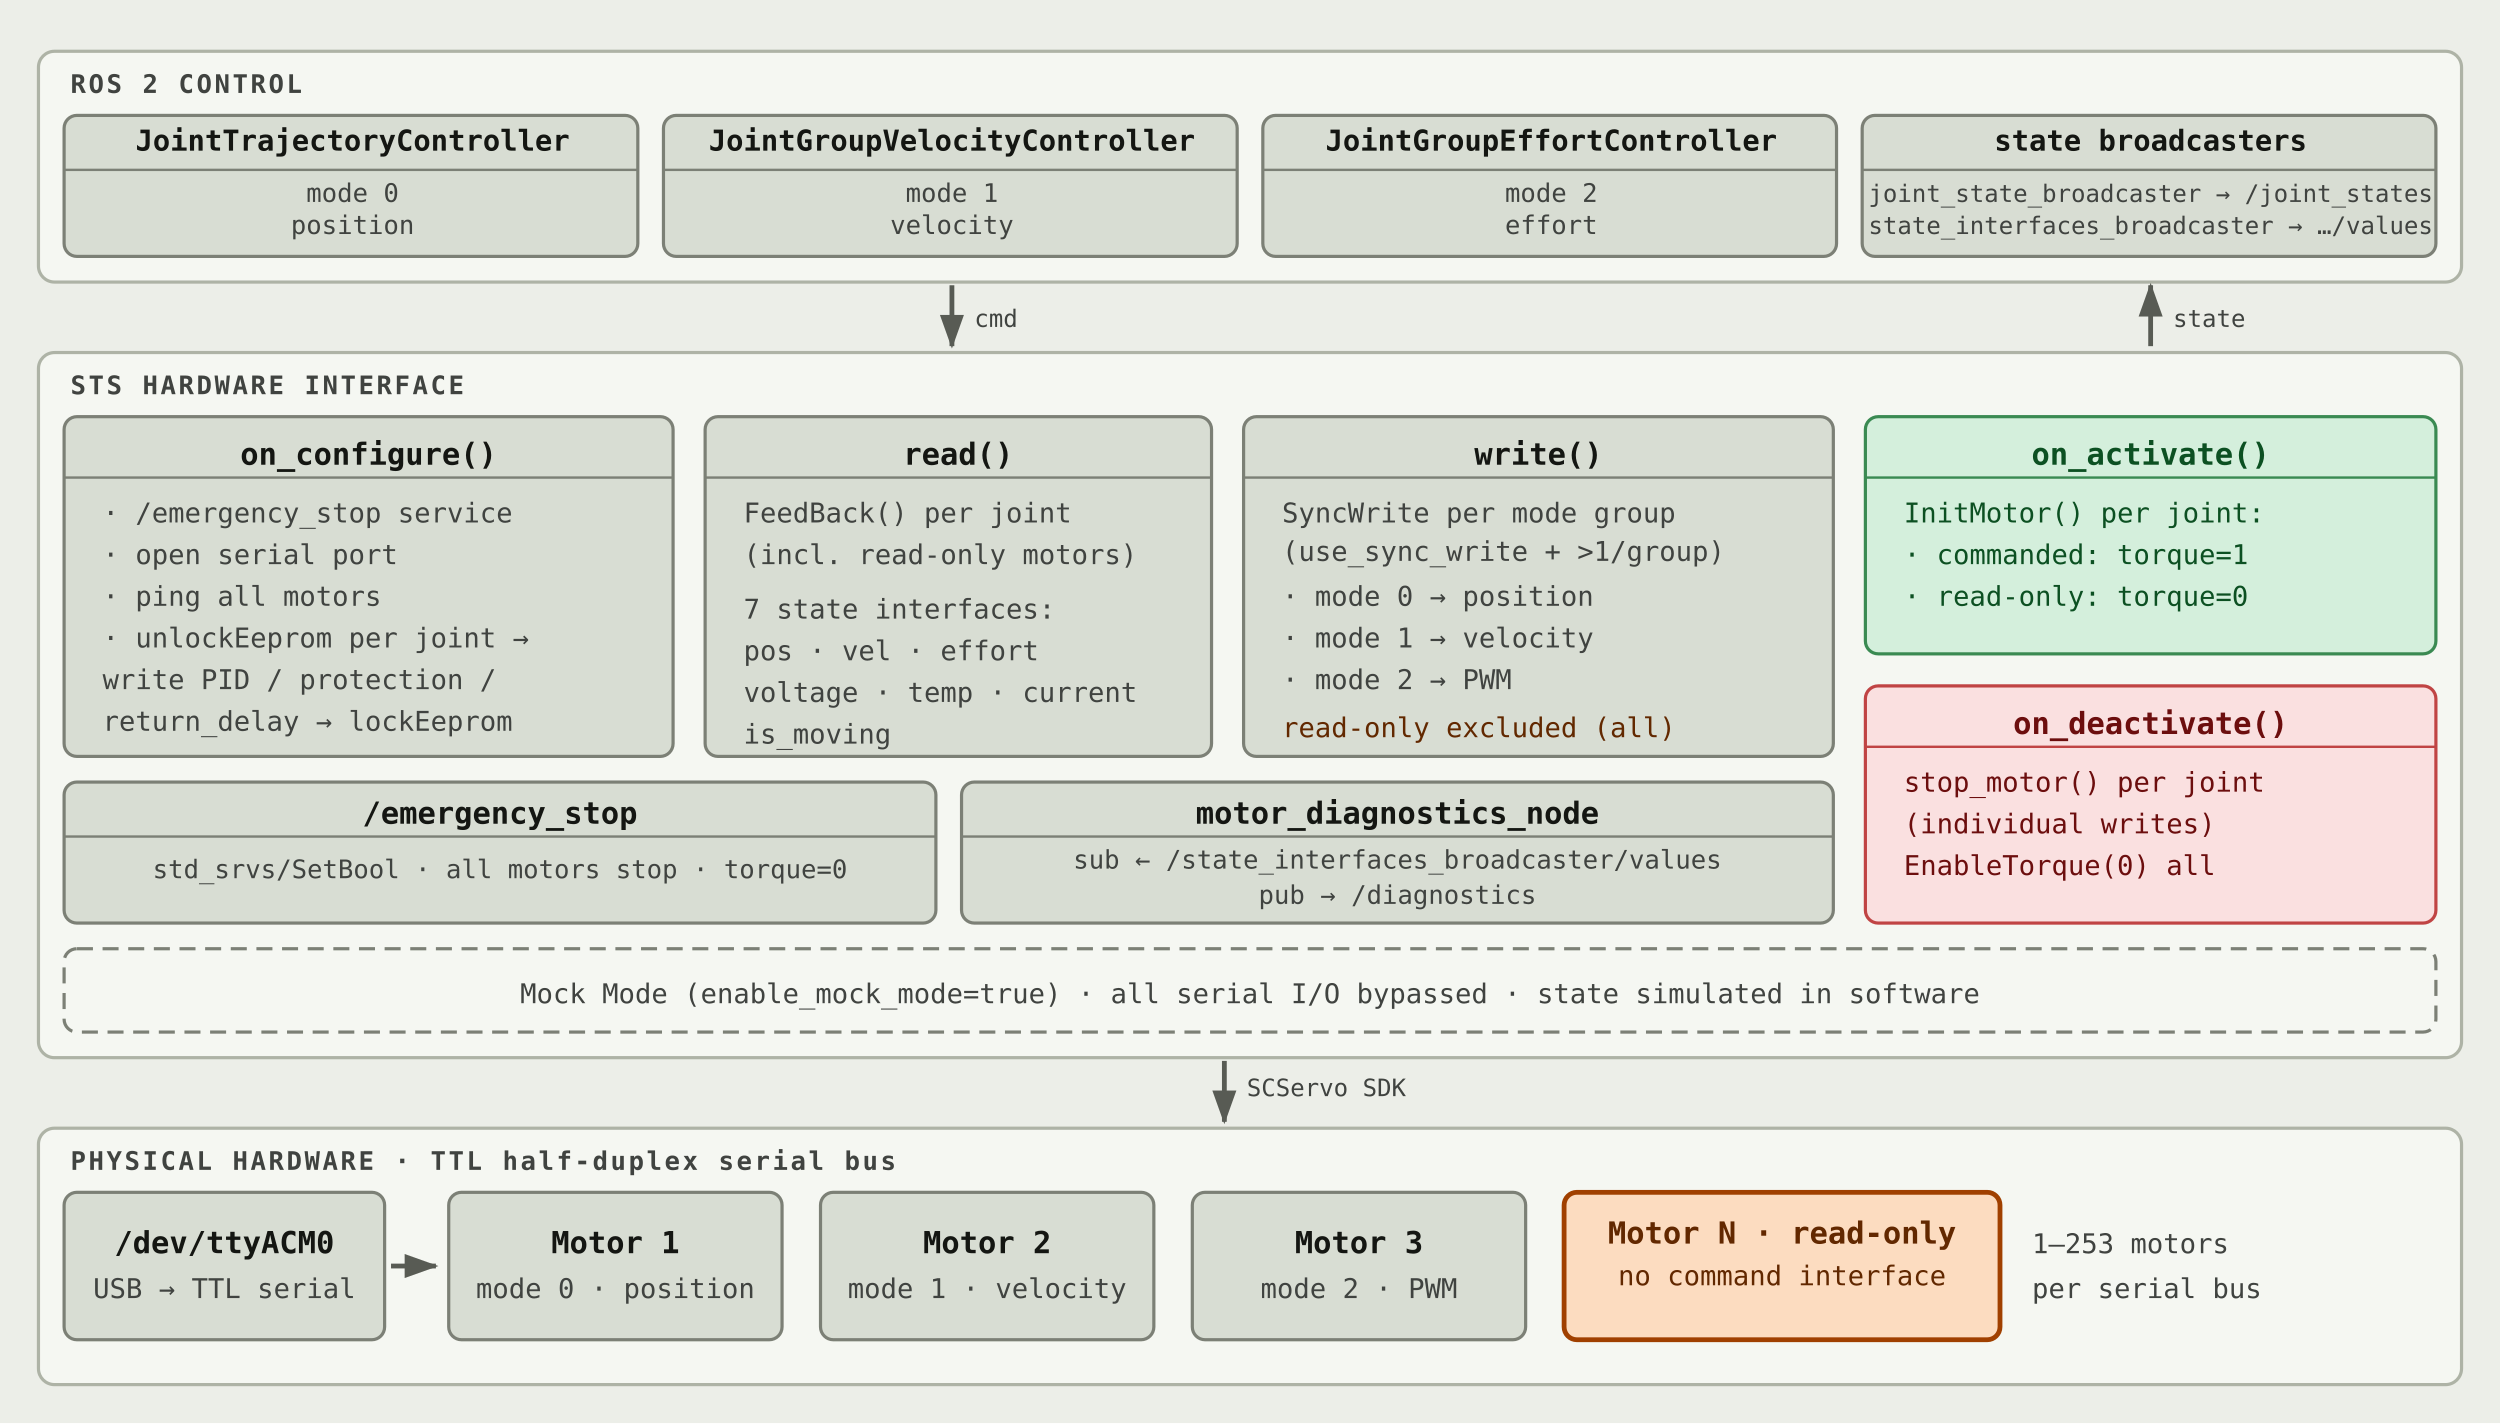
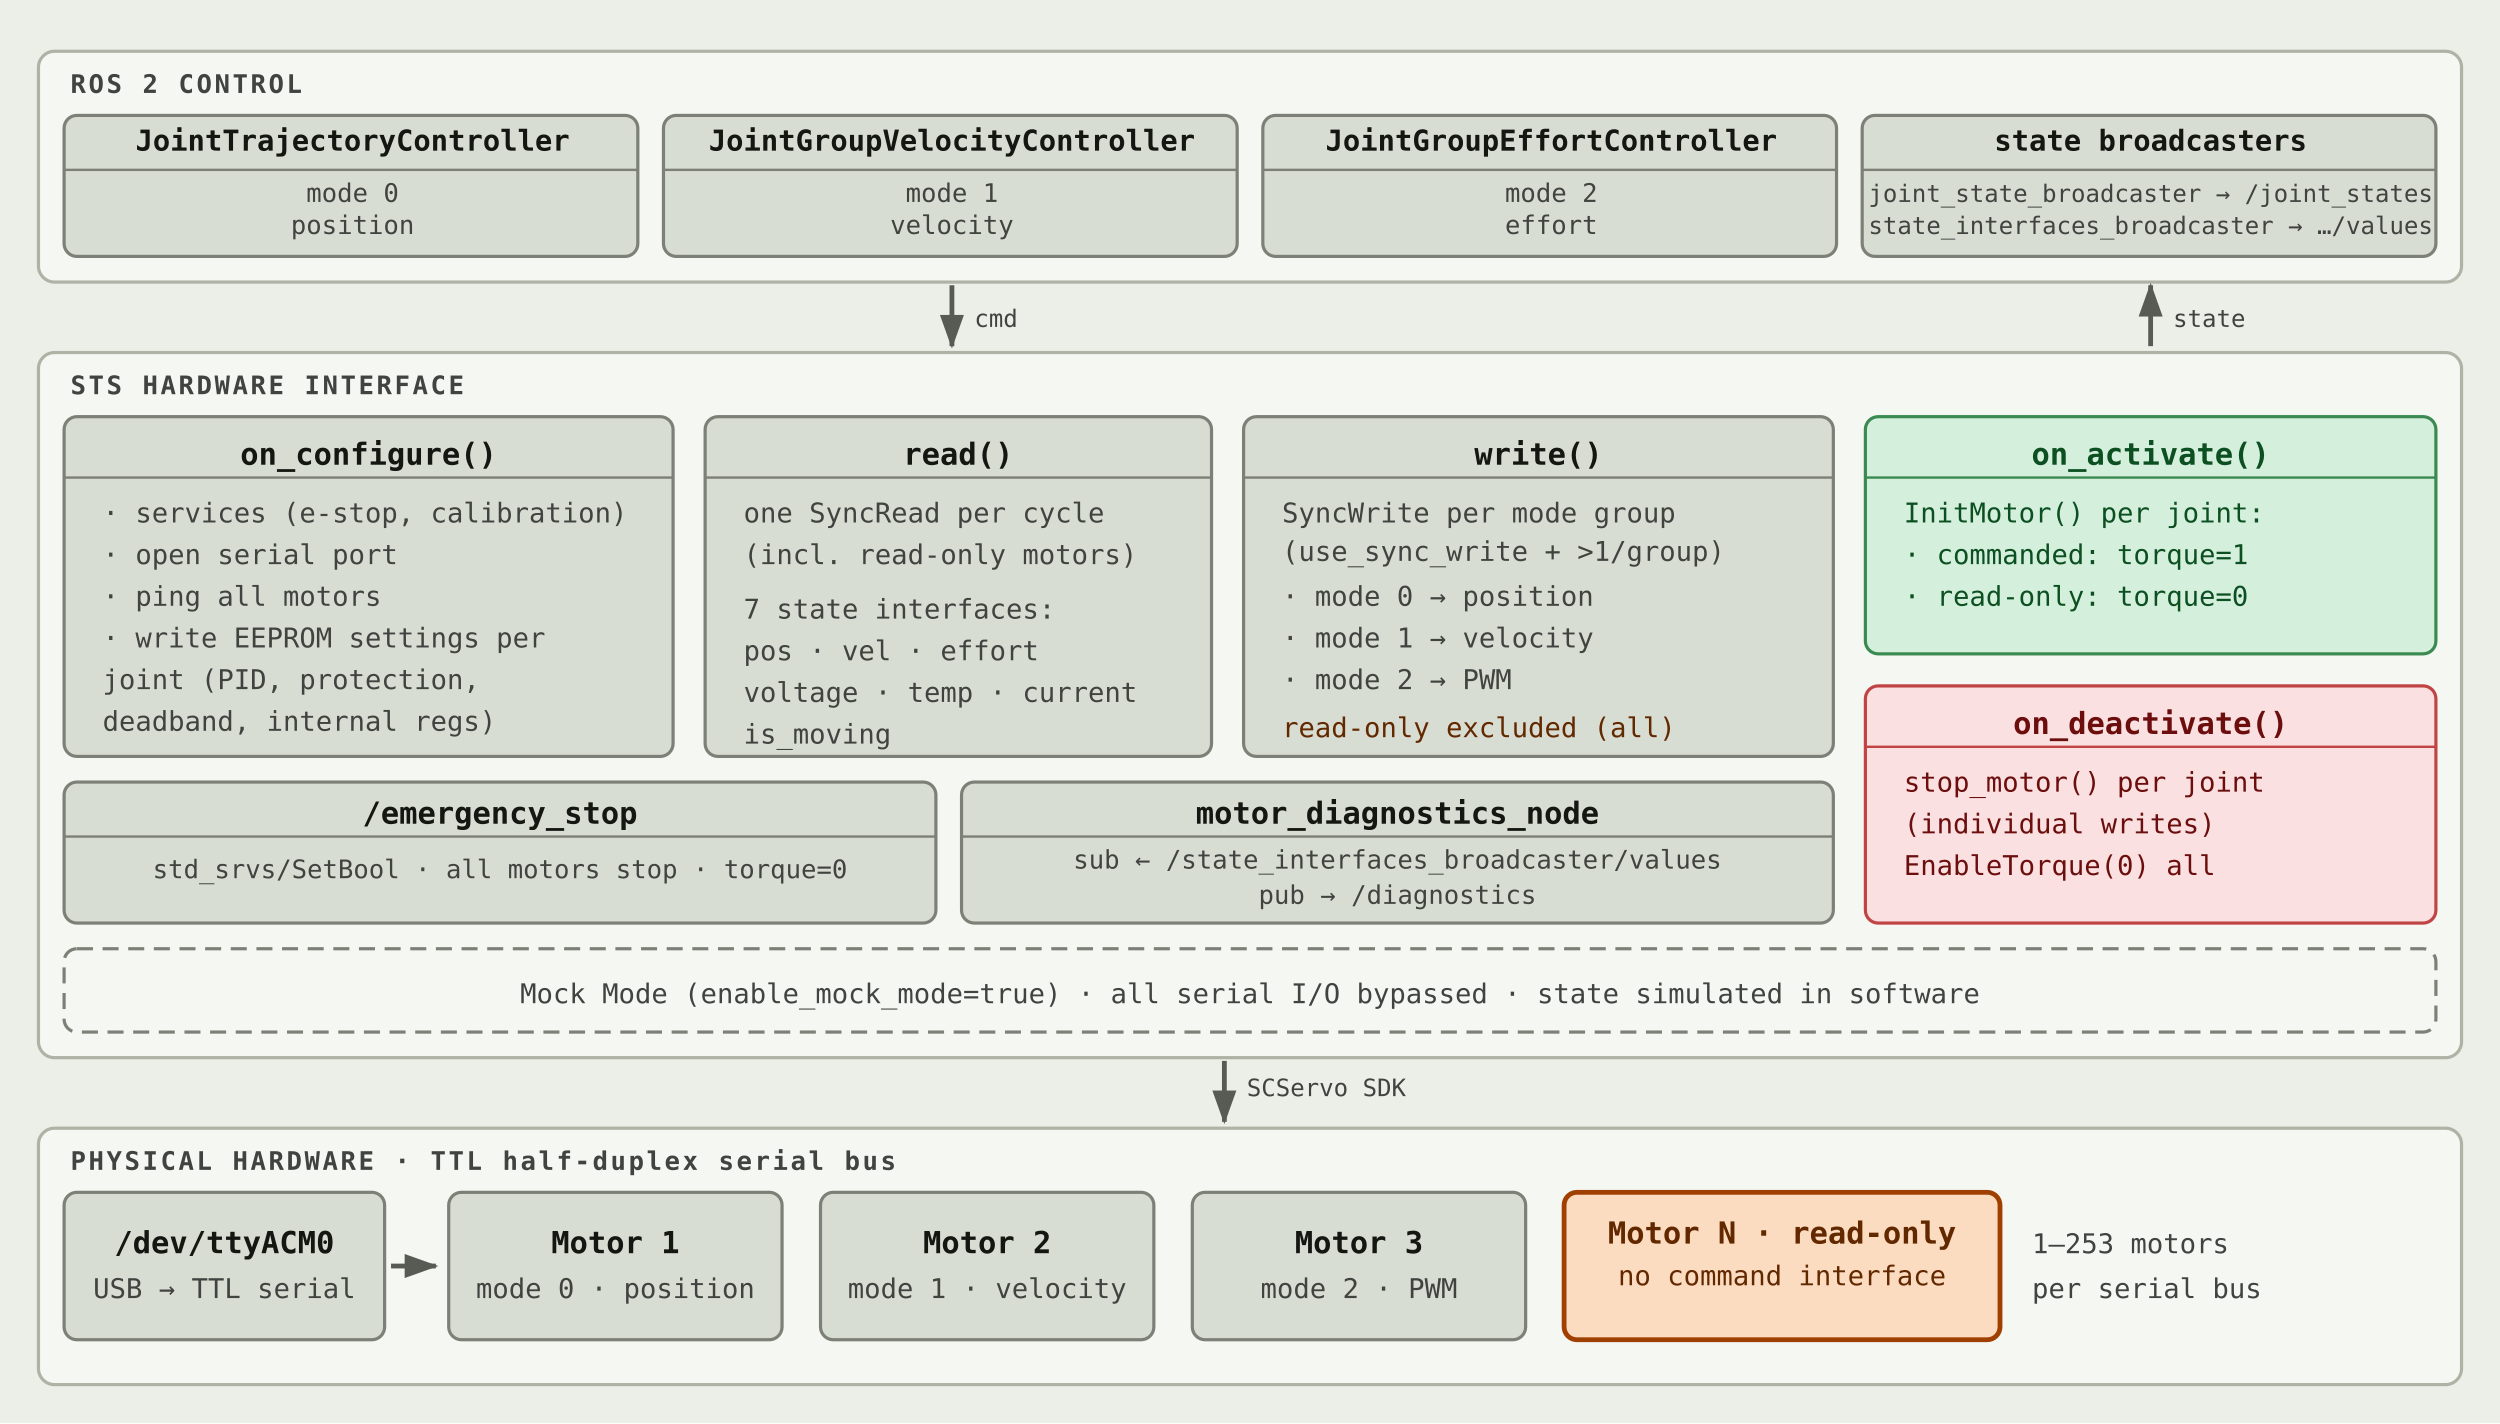
<svg xmlns="http://www.w3.org/2000/svg" viewBox="0 0 780 444" width="780" height="444" font-family="ui-monospace,'SF Mono','Cascadia Mono',Menlo,Consolas,monospace">
  <defs>
    <marker id="ah" markerWidth="7" markerHeight="5" refX="6.5" refY="2.5" orient="auto">
      <polygon points="0,0 7,2.5 0,5" fill="#585B54" />
    </marker>
    <marker id="ah-ok" markerWidth="7" markerHeight="5" refX="6.5" refY="2.5" orient="auto">
      <polygon points="0,0 7,2.5 0,5" fill="#3A8A52" />
    </marker>
    <marker id="ah-hi" markerWidth="7" markerHeight="5" refX="6.5" refY="2.5" orient="auto">
      <polygon points="0,0 7,2.5 0,5" fill="#A04000" />
    </marker>
  </defs>
  <rect width="780" height="444" fill="#ECEEE8" />
  <g transform="translate(12,8)">
    <rect x="0" y="8" width="756" height="72" rx="5" fill="#F5F7F2" stroke="#AEB3A6" stroke-width="1" />
    <rect x="0" y="102" width="756" height="220" rx="5" fill="#F5F7F2" stroke="#AEB3A6" stroke-width="1" />
    <rect x="0" y="344" width="756" height="80" rx="5" fill="#F5F7F2" stroke="#AEB3A6" stroke-width="1" />
    <text x="10" y="21" font-size="8" font-weight="700" letter-spacing="0.10em" fill="#404340">ROS 2 CONTROL</text>
    <text x="10" y="115" font-size="8" font-weight="700" letter-spacing="0.10em" fill="#404340">STS HARDWARE INTERFACE</text>
    <text x="10" y="357" font-size="8" font-weight="700" letter-spacing="0.10em" fill="#404340">PHYSICAL HARDWARE  ·  TTL half-duplex serial bus</text>
    <rect x="8" y="28" width="179" height="44" rx="4" fill="#D8DDD3" stroke="#7C8076" stroke-width="1" />
    <text x="98" y="39" text-anchor="middle" font-size="9" font-weight="600" fill="#141612">JointTrajectoryController</text>
    <line x1="8" y1="45" x2="187" y2="45" stroke="#7C8076" stroke-width="0.75" />
    <text x="98" y="55" text-anchor="middle" font-size="8" fill="#404340">mode 0</text>
    <text x="98" y="65" text-anchor="middle" font-size="8" fill="#404340">position</text>
    <rect x="195" y="28" width="179" height="44" rx="4" fill="#D8DDD3" stroke="#7C8076" stroke-width="1" />
    <text x="285" y="39" text-anchor="middle" font-size="9" font-weight="600" fill="#141612">JointGroupVelocityController</text>
    <line x1="195" y1="45" x2="374" y2="45" stroke="#7C8076" stroke-width="0.75" />
    <text x="285" y="55" text-anchor="middle" font-size="8" fill="#404340">mode 1</text>
    <text x="285" y="65" text-anchor="middle" font-size="8" fill="#404340">velocity</text>
    <rect x="382" y="28" width="179" height="44" rx="4" fill="#D8DDD3" stroke="#7C8076" stroke-width="1" />
    <text x="472" y="39" text-anchor="middle" font-size="9" font-weight="600" fill="#141612">JointGroupEffortController</text>
    <line x1="382" y1="45" x2="561" y2="45" stroke="#7C8076" stroke-width="0.75" />
    <text x="472" y="55" text-anchor="middle" font-size="8" fill="#404340">mode 2</text>
    <text x="472" y="65" text-anchor="middle" font-size="8" fill="#404340">effort</text>
    <rect x="569" y="28" width="179" height="44" rx="4" fill="#D8DDD3" stroke="#7C8076" stroke-width="1" />
    <text x="659" y="39" text-anchor="middle" font-size="9" font-weight="600" fill="#141612">state broadcasters</text>
    <line x1="569" y1="45" x2="748" y2="45" stroke="#7C8076" stroke-width="0.75" />
    <text x="659" y="55" text-anchor="middle" font-size="7.5" fill="#404340">joint_state_broadcaster → /joint_states</text>
    <text x="659" y="65" text-anchor="middle" font-size="7.5" fill="#404340">state_interfaces_broadcaster → …/values</text>
    <line x1="285" y1="81" x2="285" y2="100" stroke="#585B54" stroke-width="1.5" marker-end="url(#ah)" />
    <line x1="659" y1="100" x2="659" y2="81" stroke="#585B54" stroke-width="1.5" marker-end="url(#ah)" />
    <text x="292" y="94" text-anchor="start" font-size="7.5" fill="#404340">cmd</text>
    <text x="666" y="94" text-anchor="start" font-size="7.5" fill="#404340">state</text>
    <rect x="8" y="122" width="190" height="106" rx="4" fill="#D8DDD3" stroke="#7C8076" stroke-width="1" />
    <text x="103" y="137" text-anchor="middle" font-size="9.5" font-weight="700" fill="#141612">on_configure()</text>
    <line x1="8" y1="141" x2="198" y2="141" stroke="#7C8076" stroke-width="0.75" />
-     <text x="20" y="155" font-size="8.5" fill="#404340">· /emergency_stop service</text>
+     <text x="20" y="155" font-size="8.5" fill="#404340">· services (e-stop, calibration)</text>
    <text x="20" y="168" font-size="8.5" fill="#404340">· open serial port</text>
    <text x="20" y="181" font-size="8.5" fill="#404340">· ping all motors</text>
-     <text x="20" y="194" font-size="8.5" fill="#404340">· unlockEeprom per joint →</text>
-     <text x="20" y="207" font-size="8.5" fill="#404340">  write PID / protection /</text>
-     <text x="20" y="220" font-size="8.5" fill="#404340">  return_delay → lockEeprom</text>
+     <text x="20" y="194" font-size="8.5" fill="#404340">· write EEPROM settings per</text>
+     <text x="20" y="207" font-size="8.5" fill="#404340">  joint (PID, protection,</text>
+     <text x="20" y="220" font-size="8.5" fill="#404340">  deadband, internal regs)</text>
    <rect x="208" y="122" width="158" height="106" rx="4" fill="#D8DDD3" stroke="#7C8076" stroke-width="1" />
    <text x="287" y="137" text-anchor="middle" font-size="9.5" font-weight="700" fill="#141612">read()</text>
    <line x1="208" y1="141" x2="366" y2="141" stroke="#7C8076" stroke-width="0.75" />
-     <text x="220" y="155" font-size="8.5" fill="#404340">FeedBack() per joint</text>
+     <text x="220" y="155" font-size="8.5" fill="#404340">one SyncRead per cycle</text>
    <text x="220" y="168" font-size="8.5" fill="#404340">(incl. read-only motors)</text>
    <text x="220" y="185" font-size="8.5" fill="#404340">7 state interfaces:</text>
    <text x="220" y="198" font-size="8.5" fill="#404340">pos · vel · effort</text>
    <text x="220" y="211" font-size="8.5" fill="#404340">voltage · temp · current</text>
    <text x="220" y="224" font-size="8.5" fill="#404340">is_moving</text>
    <rect x="376" y="122" width="184" height="106" rx="4" fill="#D8DDD3" stroke="#7C8076" stroke-width="1" />
    <text x="468" y="137" text-anchor="middle" font-size="9.5" font-weight="700" fill="#141612">write()</text>
    <line x1="376" y1="141" x2="560" y2="141" stroke="#7C8076" stroke-width="0.75" />
    <text x="388" y="155" font-size="8.5" fill="#404340">SyncWrite per mode group</text>
    <text x="388" y="167" font-size="8.5" fill="#404340">(use_sync_write + &gt;1/group)</text>
    <text x="388" y="181" font-size="8.5" fill="#404340">· mode 0 → position</text>
    <text x="388" y="194" font-size="8.5" fill="#404340">· mode 1 → velocity</text>
    <text x="388" y="207" font-size="8.5" fill="#404340">· mode 2 → PWM</text>
    <text x="388" y="222" font-size="8.5" fill="#622800">read-only excluded (all)</text>
    <rect x="570" y="122" width="178" height="74" rx="4" fill="#D4EFDC" stroke="#3A8A52" stroke-width="1" />
    <text x="659" y="137" text-anchor="middle" font-size="9.5" font-weight="700" fill="#0C5022">on_activate()</text>
    <line x1="570" y1="141" x2="748" y2="141" stroke="#3A8A52" stroke-width="0.75" />
    <text x="582" y="155" font-size="8.5" fill="#0C5022">InitMotor() per joint:</text>
    <text x="582" y="168" font-size="8.5" fill="#0C5022">· commanded: torque=1</text>
    <text x="582" y="181" font-size="8.5" fill="#0C5022">· read-only:  torque=0</text>
    <rect x="570" y="206" width="178" height="74" rx="4" fill="#FAE0E0" stroke="#C04444" stroke-width="1" />
    <text x="659" y="221" text-anchor="middle" font-size="9.5" font-weight="700" fill="#6C0E0E">on_deactivate()</text>
    <line x1="570" y1="225" x2="748" y2="225" stroke="#C04444" stroke-width="0.75" />
    <text x="582" y="239" font-size="8.5" fill="#6C0E0E">stop_motor() per joint</text>
    <text x="582" y="252" font-size="8.5" fill="#6C0E0E">(individual writes)</text>
    <text x="582" y="265" font-size="8.5" fill="#6C0E0E">EnableTorque(0) all</text>
    <rect x="8" y="236" width="272" height="44" rx="4" fill="#D8DDD3" stroke="#7C8076" stroke-width="1" />
    <text x="144" y="249" text-anchor="middle" font-size="9.5" font-weight="700" fill="#141612">/emergency_stop</text>
    <line x1="8" y1="253" x2="280" y2="253" stroke="#7C8076" stroke-width="0.75" />
    <text x="144" y="266" text-anchor="middle" font-size="8" fill="#404340">std_srvs/SetBool · all motors stop · torque=0</text>
    <rect x="288" y="236" width="272" height="44" rx="4" fill="#D8DDD3" stroke="#7C8076" stroke-width="1" />
    <text x="424" y="249" text-anchor="middle" font-size="9.5" font-weight="700" fill="#141612">motor_diagnostics_node</text>
    <line x1="288" y1="253" x2="560" y2="253" stroke="#7C8076" stroke-width="0.75" />
    <text x="424" y="263" text-anchor="middle" font-size="8" fill="#404340">sub ← /state_interfaces_broadcaster/values</text>
    <text x="424" y="274" text-anchor="middle" font-size="8" fill="#404340">pub → /diagnostics</text>
    <rect x="8" y="288" width="740" height="26" rx="4" fill="transparent" stroke="#7C8076" stroke-width="1" stroke-dasharray="5,3" />
    <text x="378" y="305" text-anchor="middle" font-size="8.5" fill="#404340">
          Mock Mode  (enable_mock_mode=true)  ·  all serial I/O bypassed  ·  state simulated in software
        </text>
    <line x1="370" y1="323" x2="370" y2="342" stroke="#585B54" stroke-width="1.5" marker-end="url(#ah)" />
    <text x="377" y="334" text-anchor="start" font-size="7.5" fill="#404340">SCServo SDK</text>
    <rect x="8" y="364" width="100" height="46" rx="4" fill="#D8DDD3" stroke="#7C8076" stroke-width="1" />
    <text x="58" y="383" text-anchor="middle" font-size="9.5" font-weight="600" fill="#141612">/dev/ttyACM0</text>
    <text x="58" y="397" text-anchor="middle" font-size="8.5" fill="#404340">USB → TTL serial</text>
    <line x1="110" y1="387" x2="124" y2="387" stroke="#585B54" stroke-width="1.5" marker-end="url(#ah)" />
    <rect x="128" y="364" width="104" height="46" rx="4" fill="#D8DDD3" stroke="#7C8076" stroke-width="1" />
    <text x="180" y="383" text-anchor="middle" font-size="9.5" font-weight="600" fill="#141612">Motor 1</text>
    <text x="180" y="397" text-anchor="middle" font-size="8.5" fill="#404340">mode 0 · position</text>
    <rect x="244" y="364" width="104" height="46" rx="4" fill="#D8DDD3" stroke="#7C8076" stroke-width="1" />
    <text x="296" y="383" text-anchor="middle" font-size="9.5" font-weight="600" fill="#141612">Motor 2</text>
    <text x="296" y="397" text-anchor="middle" font-size="8.5" fill="#404340">mode 1 · velocity</text>
    <rect x="360" y="364" width="104" height="46" rx="4" fill="#D8DDD3" stroke="#7C8076" stroke-width="1" />
    <text x="412" y="383" text-anchor="middle" font-size="9.5" font-weight="600" fill="#141612">Motor 3</text>
    <text x="412" y="397" text-anchor="middle" font-size="8.5" fill="#404340">mode 2 · PWM</text>
    <rect x="476" y="364" width="136" height="46" rx="4" fill="#FCDCC0" stroke="#A04000" stroke-width="1.5" />
    <text x="544" y="380" text-anchor="middle" font-size="9.5" font-weight="600" fill="#622800">Motor N · read-only</text>
    <text x="544" y="393" text-anchor="middle" font-size="8.5" fill="#622800">no command interface</text>
    <text x="622" y="383" font-size="8.5" fill="#404340">1–253 motors</text>
    <text x="622" y="397" font-size="8.5" fill="#404340">per serial bus</text>
  </g>
</svg>
